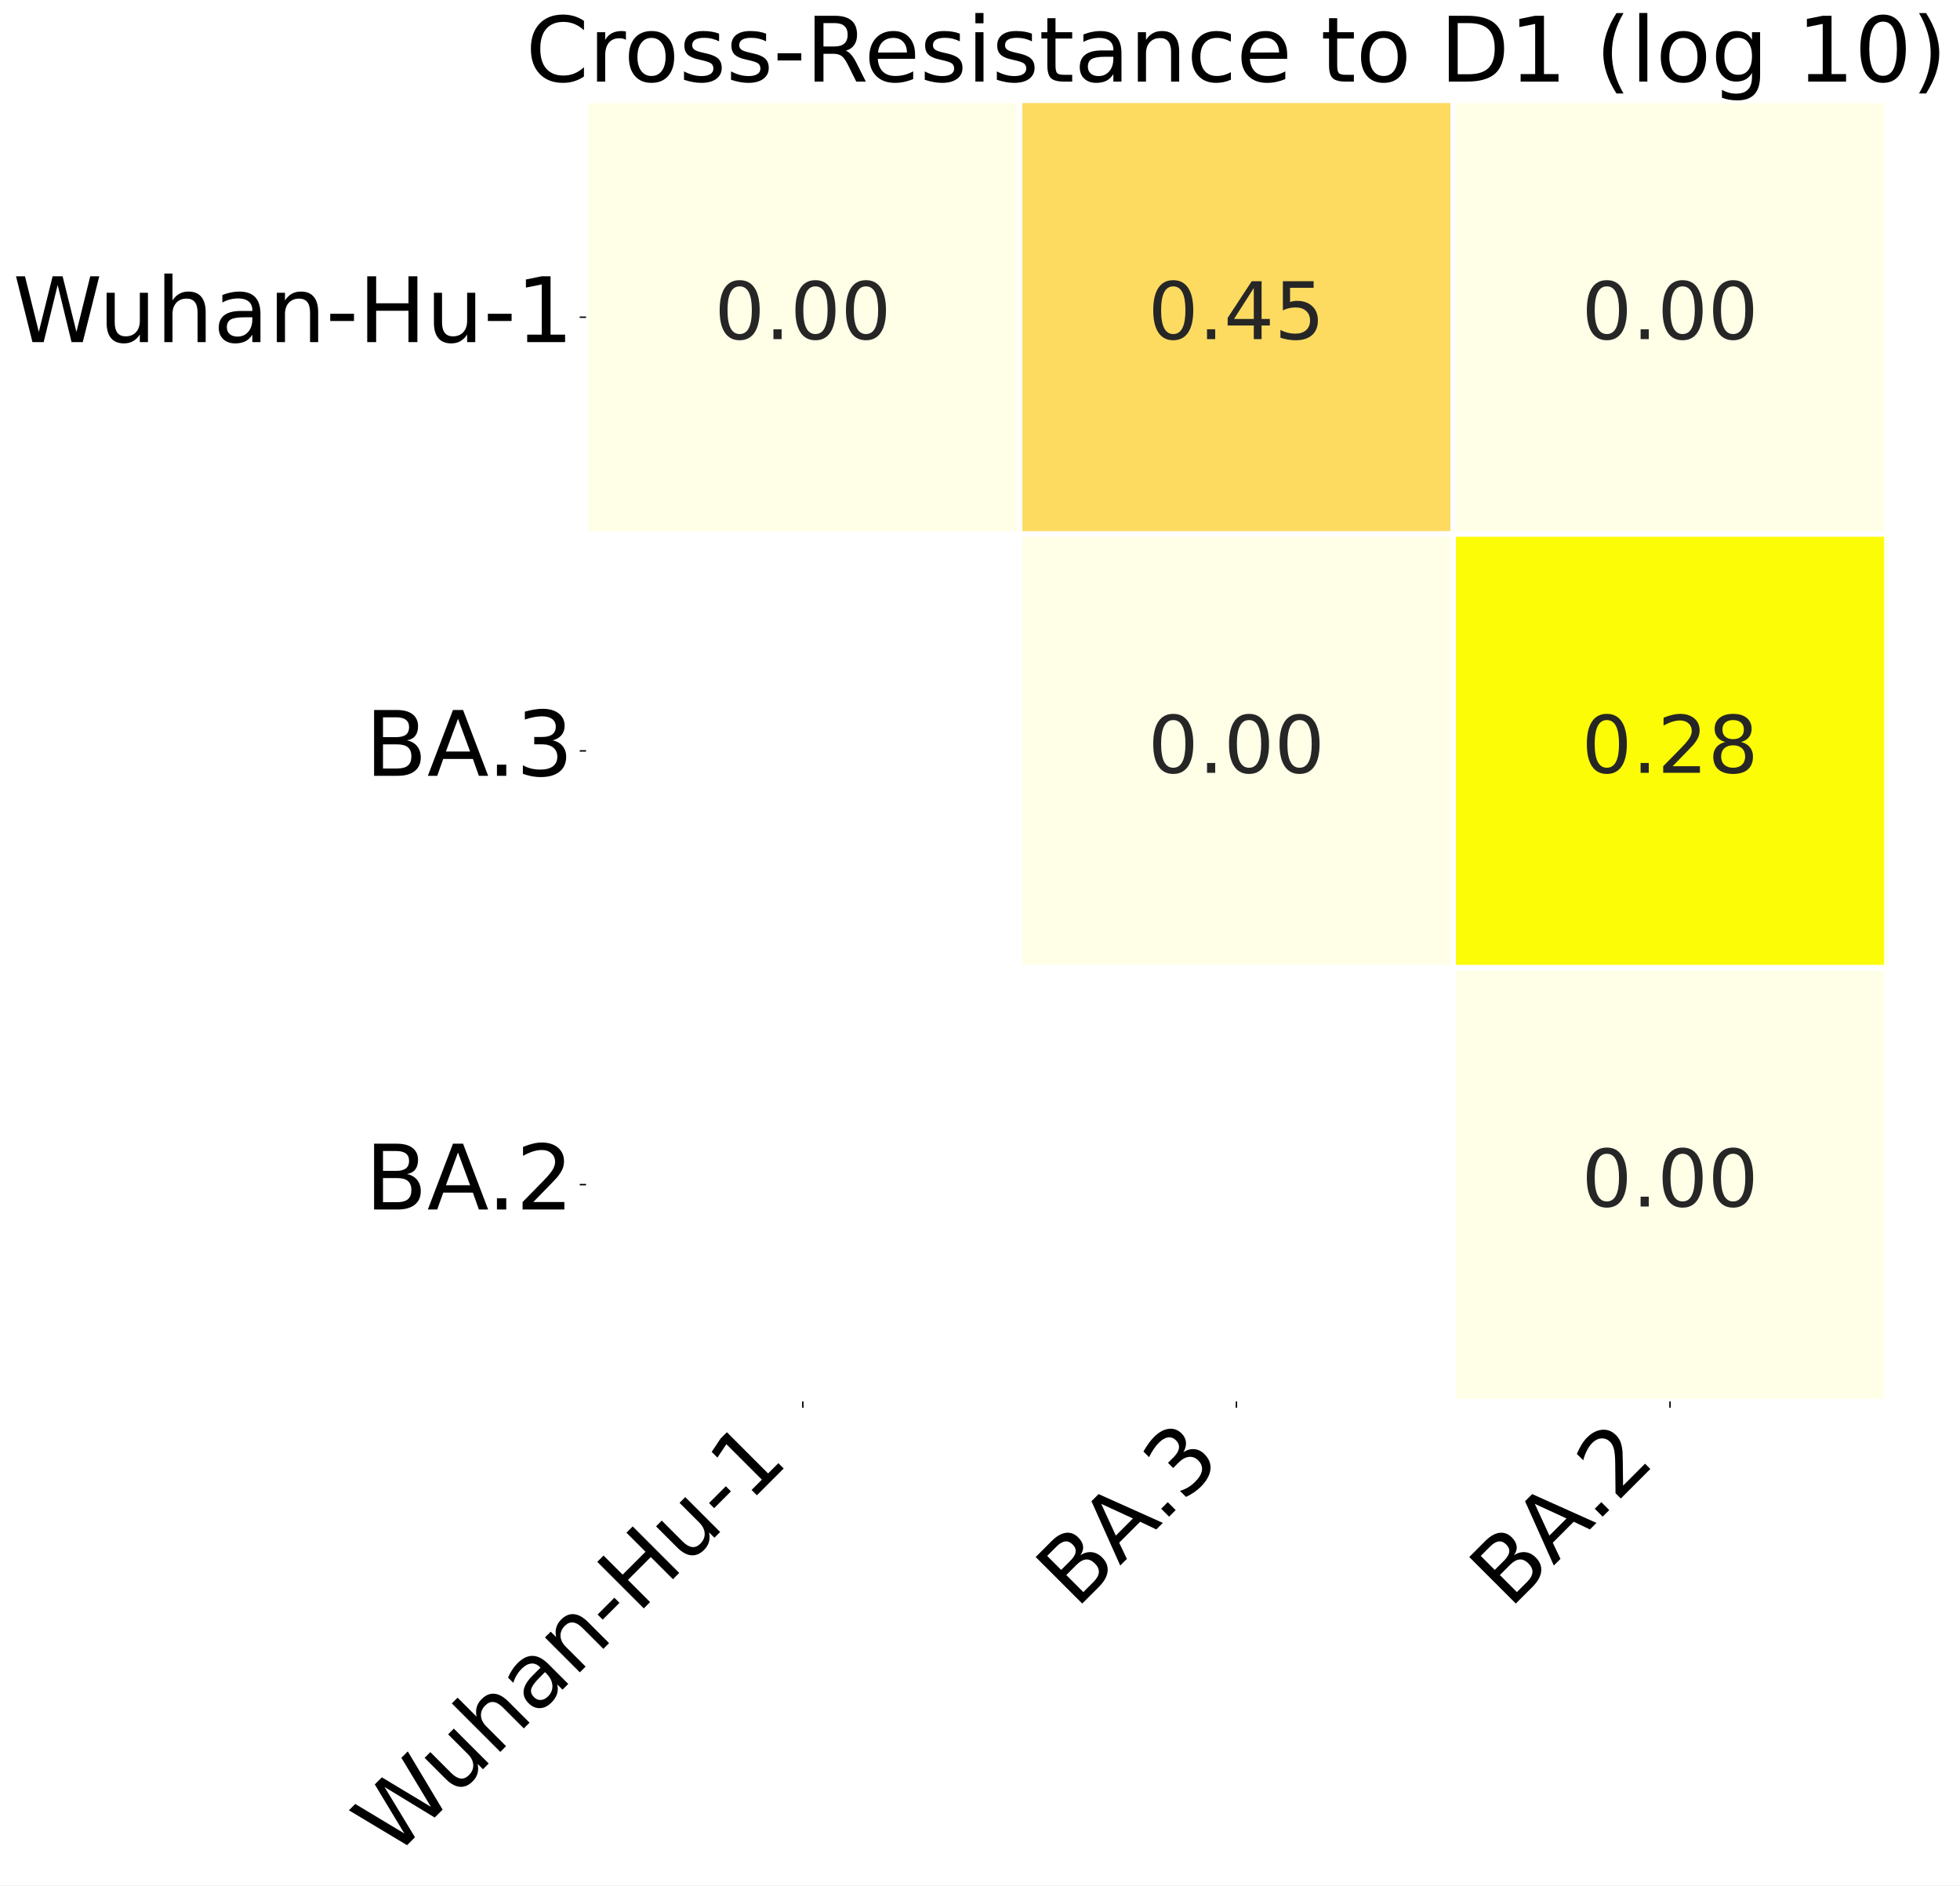
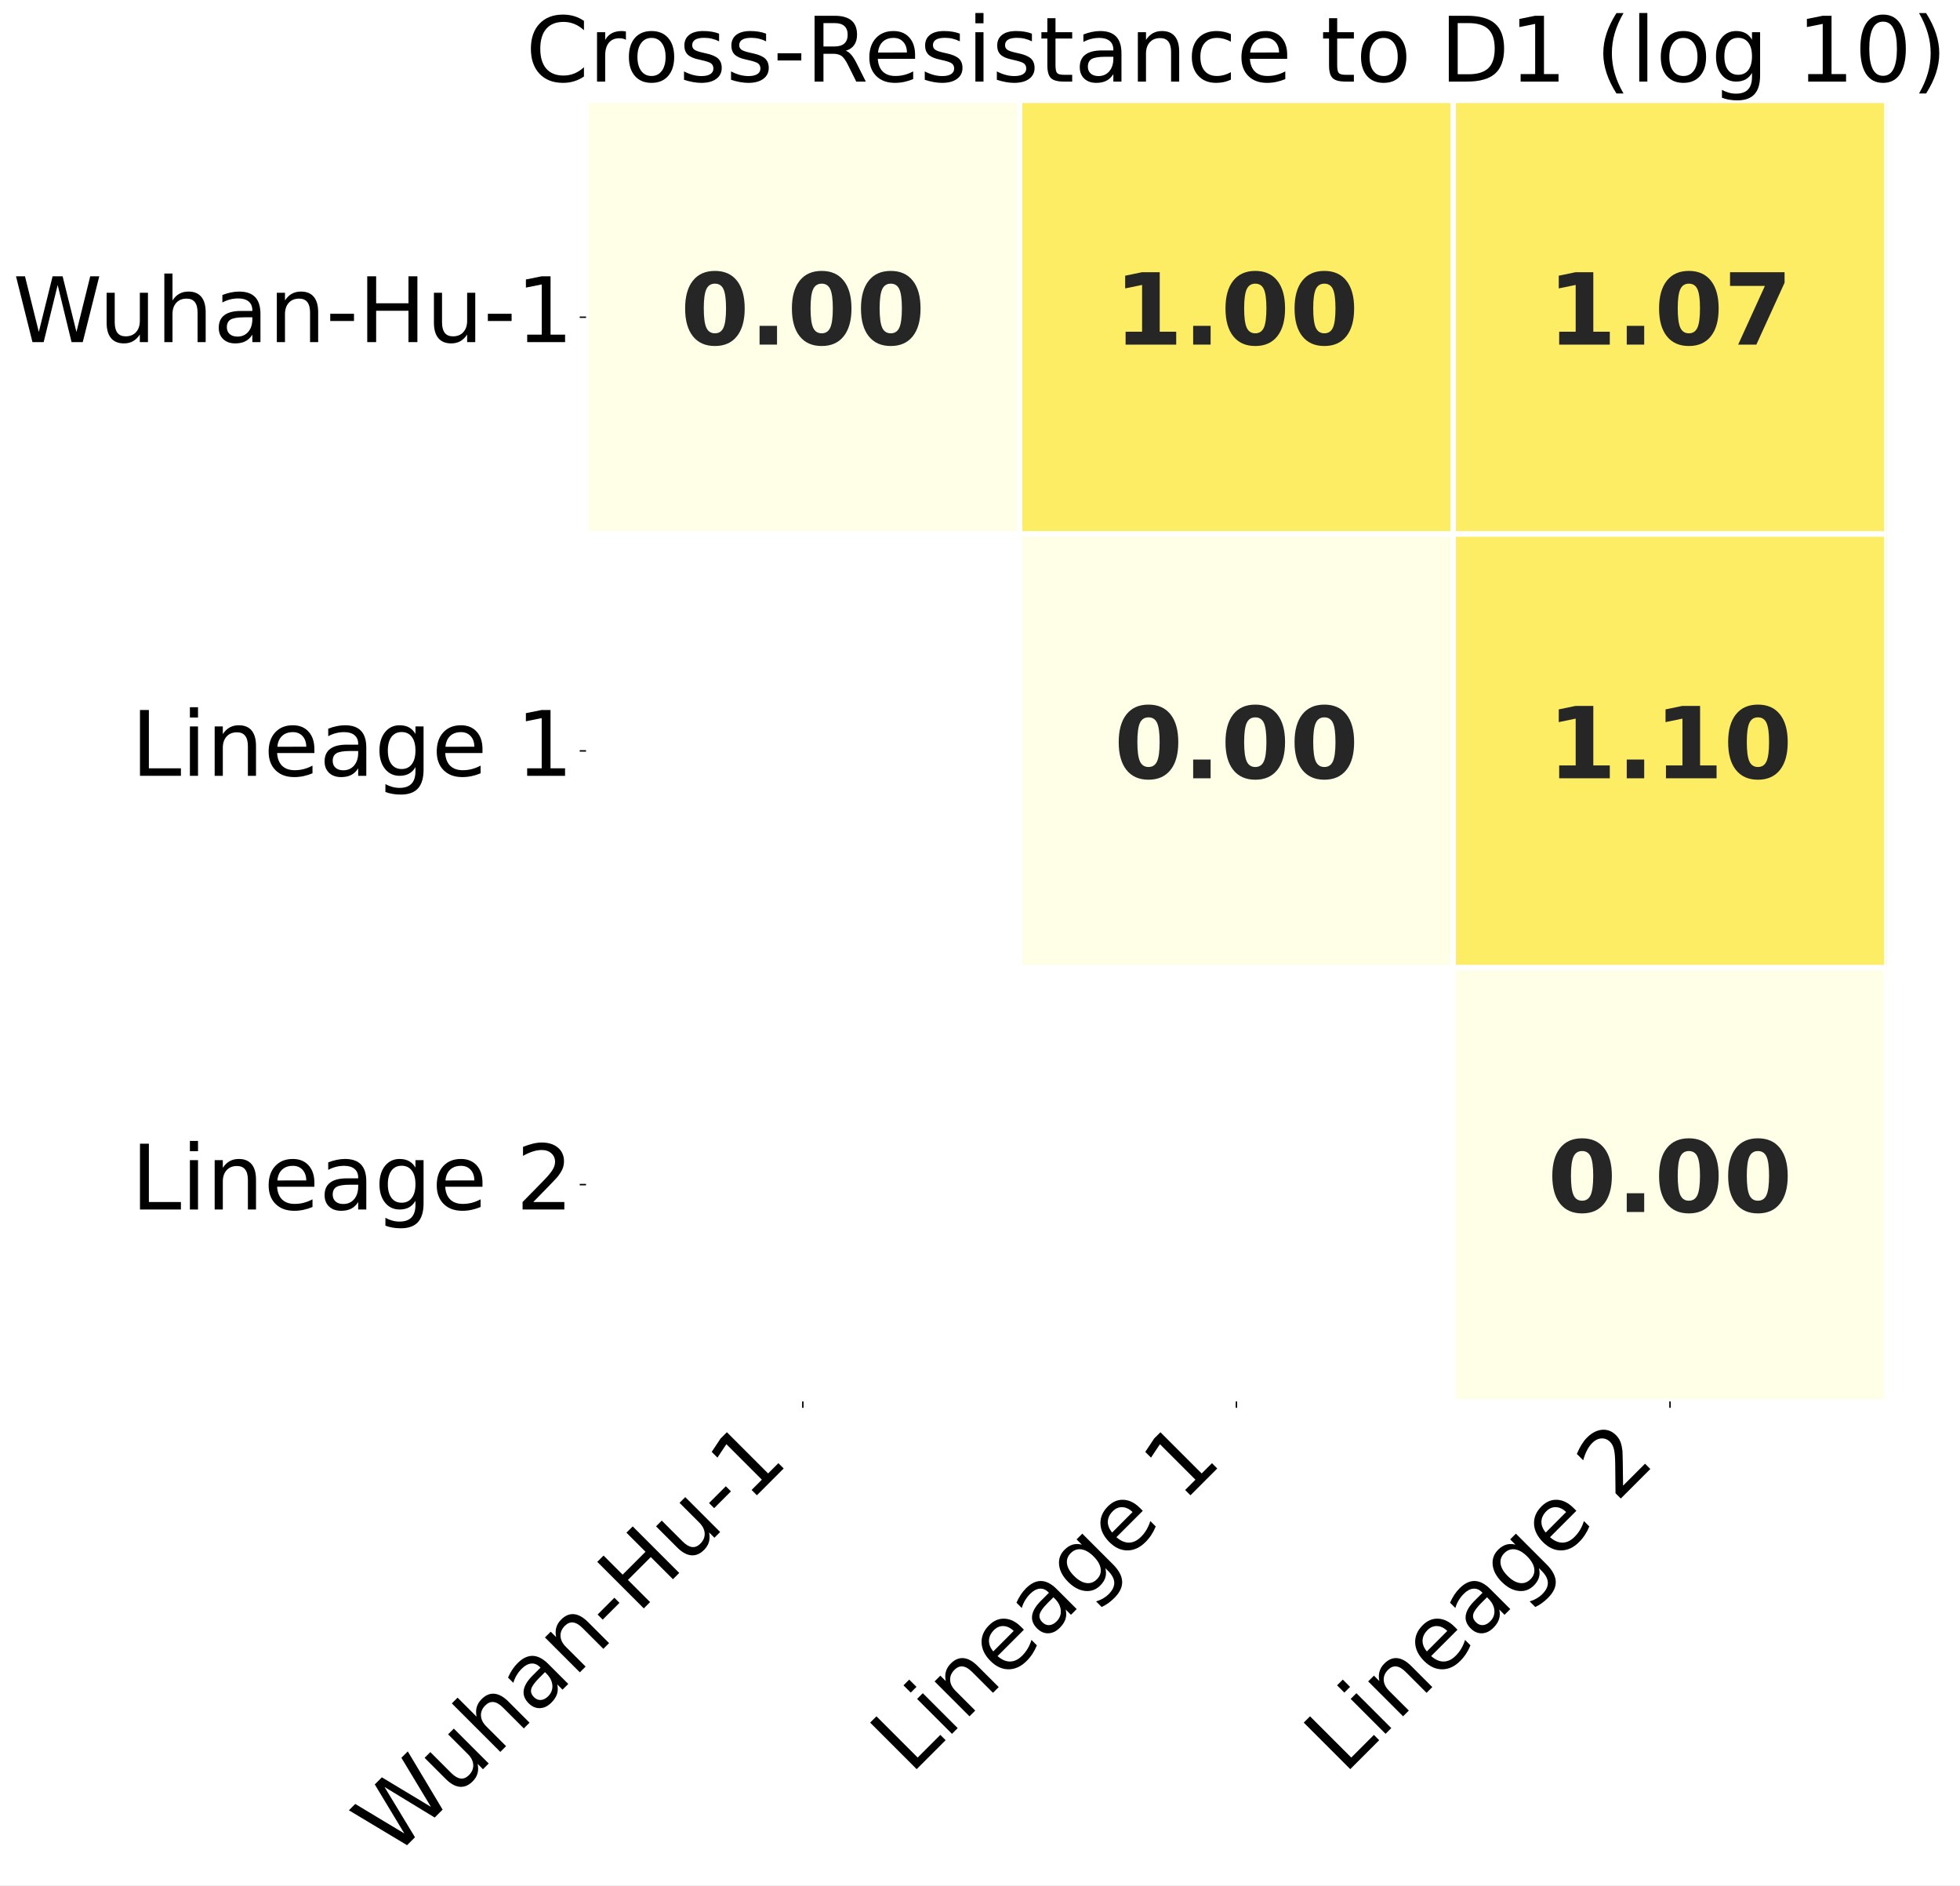
<svg xmlns="http://www.w3.org/2000/svg" xmlns:xlink="http://www.w3.org/1999/xlink" width="1085.987pt" height="1044.29pt" viewBox="0 0 1085.987 1044.29" version="1.1">
  <defs>
    <style type="text/css">*{stroke-linejoin: round; stroke-linecap: butt}</style>
  </defs>
  <g id="figure_1">
    <g id="patch_1">
      <path d="M 0 1044.29  L 1085.987 1044.29  L 1085.987 0  L 0 0  z " style="fill: #ffffff" />
    </g>
    <g id="axes_1">
      <g id="patch_2">
        <path d="M 324.708 776.311  L 1045.428 776.311  L 1045.428 55.591  L 324.708 55.591  z " style="fill: #ffffff" />
      </g>
      <g id="QuadMesh_1">
-         <path d="M 324.708 55.591  L 564.948 55.591  L 564.948 295.831  L 324.708 295.831  L 324.708 55.591  " clip-path="url(#p8b3a9ca0d1)" style="fill: #ffffe7; stroke: #ffffff; stroke-width: 3" />
-         <path d="M 564.948 55.591  L 805.188 55.591  L 805.188 295.831  L 564.948 295.831  L 564.948 55.591  " clip-path="url(#p8b3a9ca0d1)" style="fill: #fcdb60; stroke: #ffffff; stroke-width: 3" />
-         <path d="M 805.188 55.591  L 1045.428 55.591  L 1045.428 295.831  L 805.188 295.831  L 805.188 55.591  " clip-path="url(#p8b3a9ca0d1)" style="fill: #ffffe7; stroke: #ffffff; stroke-width: 3" />
-         <path d="M 324.708 295.831  L 564.948 295.831  L 564.948 536.071  L 324.708 536.071  L 324.708 295.831  " clip-path="url(#p8b3a9ca0d1)" style="fill: none; stroke: #ffffff; stroke-width: 3" />
-         <path d="M 564.948 295.831  L 805.188 295.831  L 805.188 536.071  L 564.948 536.071  L 564.948 295.831  " clip-path="url(#p8b3a9ca0d1)" style="fill: #ffffe7; stroke: #ffffff; stroke-width: 3" />
-         <path d="M 805.188 295.831  L 1045.428 295.831  L 1045.428 536.071  L 805.188 536.071  L 805.188 295.831  " clip-path="url(#p8b3a9ca0d1)" style="fill: #fcfc06; stroke: #ffffff; stroke-width: 3" />
-         <path d="M 324.708 536.071  L 564.948 536.071  L 564.948 776.311  L 324.708 776.311  L 324.708 536.071  " clip-path="url(#p8b3a9ca0d1)" style="fill: none; stroke: #ffffff; stroke-width: 3" />
-         <path d="M 564.948 536.071  L 805.188 536.071  L 805.188 776.311  L 564.948 776.311  L 564.948 536.071  " clip-path="url(#p8b3a9ca0d1)" style="fill: none; stroke: #ffffff; stroke-width: 3" />
-         <path d="M 805.188 536.071  L 1045.428 536.071  L 1045.428 776.311  L 805.188 776.311  L 805.188 536.071  " clip-path="url(#p8b3a9ca0d1)" style="fill: #ffffe7; stroke: #ffffff; stroke-width: 3" />
+         <path d="M 324.708 55.591  L 564.948 55.591  L 564.948 295.831  L 324.708 295.831  L 324.708 55.591  " clip-path="url(#p82dd4f0d81)" style="fill: #ffffe7; stroke: #ffffff; stroke-width: 3" />
+         <path d="M 564.948 55.591  L 805.188 55.591  L 805.188 295.831  L 564.948 295.831  L 564.948 55.591  " clip-path="url(#p82dd4f0d81)" style="fill: #fced64; stroke: #ffffff; stroke-width: 3" />
+         <path d="M 805.188 55.591  L 1045.428 55.591  L 1045.428 295.831  L 805.188 295.831  L 805.188 55.591  " clip-path="url(#p82dd4f0d81)" style="fill: #fced64; stroke: #ffffff; stroke-width: 3" />
+         <path d="M 324.708 295.831  L 564.948 295.831  L 564.948 536.071  L 324.708 536.071  L 324.708 295.831  " clip-path="url(#p82dd4f0d81)" style="fill: none; stroke: #ffffff; stroke-width: 3" />
+         <path d="M 564.948 295.831  L 805.188 295.831  L 805.188 536.071  L 564.948 536.071  L 564.948 295.831  " clip-path="url(#p82dd4f0d81)" style="fill: #ffffe7; stroke: #ffffff; stroke-width: 3" />
+         <path d="M 805.188 295.831  L 1045.428 295.831  L 1045.428 536.071  L 805.188 536.071  L 805.188 295.831  " clip-path="url(#p82dd4f0d81)" style="fill: #fced64; stroke: #ffffff; stroke-width: 3" />
+         <path d="M 324.708 536.071  L 564.948 536.071  L 564.948 776.311  L 324.708 776.311  L 324.708 536.071  " clip-path="url(#p82dd4f0d81)" style="fill: none; stroke: #ffffff; stroke-width: 3" />
+         <path d="M 564.948 536.071  L 805.188 536.071  L 805.188 776.311  L 564.948 776.311  L 564.948 536.071  " clip-path="url(#p82dd4f0d81)" style="fill: none; stroke: #ffffff; stroke-width: 3" />
+         <path d="M 805.188 536.071  L 1045.428 536.071  L 1045.428 776.311  L 805.188 776.311  L 805.188 536.071  " clip-path="url(#p82dd4f0d81)" style="fill: #ffffe7; stroke: #ffffff; stroke-width: 3" />
      </g>
      <g id="matplotlib.axis_1">
        <g id="xtick_1">
          <g id="line2d_1">
            <defs>
-               <path id="mcaa4f2466e" d="M 0 0  L 0 3.5  " style="stroke: #000000; stroke-width: 0.8" />
+               <path id="mbafb601c4b" d="M 0 0  L 0 3.5  " style="stroke: #000000; stroke-width: 0.8" />
            </defs>
            <g>
-               <use xlink:href="#mcaa4f2466e" x="444.828" y="776.311" style="stroke: #000000; stroke-width: 0.8" />
+               <use xlink:href="#mbafb601c4b" x="444.828" y="776.311" style="stroke: #000000; stroke-width: 0.8" />
            </g>
          </g>
          <g id="text_1">
            <g transform="translate(217.9128 1029.737) rotate(-45) scale(0.5 -0.5)">
              <defs>
                <path id="DejaVuSans-57" d="M 213 4666  L 850 4666  L 1831 722  L 2809 4666  L 3519 4666  L 4500 722  L 5478 4666  L 6119 4666  L 4947 0  L 4153 0  L 3169 4050  L 2175 0  L 1381 0  L 213 4666  z " transform="scale(0.015625)" />
                <path id="DejaVuSans-75" d="M 544 1381  L 544 3500  L 1119 3500  L 1119 1403  Q 1119 906 1312 657  Q 1506 409 1894 409  Q 2359 409 2629 706  Q 2900 1003 2900 1516  L 2900 3500  L 3475 3500  L 3475 0  L 2900 0  L 2900 538  Q 2691 219 2414 64  Q 2138 -91 1772 -91  Q 1169 -91 856 284  Q 544 659 544 1381  z M 1991 3584  L 1991 3584  z " transform="scale(0.015625)" />
                <path id="DejaVuSans-68" d="M 3513 2113  L 3513 0  L 2938 0  L 2938 2094  Q 2938 2591 2744 2837  Q 2550 3084 2163 3084  Q 1697 3084 1428 2787  Q 1159 2491 1159 1978  L 1159 0  L 581 0  L 581 4863  L 1159 4863  L 1159 2956  Q 1366 3272 1645 3428  Q 1925 3584 2291 3584  Q 2894 3584 3203 3211  Q 3513 2838 3513 2113  z " transform="scale(0.015625)" />
                <path id="DejaVuSans-61" d="M 2194 1759  Q 1497 1759 1228 1600  Q 959 1441 959 1056  Q 959 750 1161 570  Q 1363 391 1709 391  Q 2188 391 2477 730  Q 2766 1069 2766 1631  L 2766 1759  L 2194 1759  z M 3341 1997  L 3341 0  L 2766 0  L 2766 531  Q 2569 213 2275 61  Q 1981 -91 1556 -91  Q 1019 -91 701 211  Q 384 513 384 1019  Q 384 1609 779 1909  Q 1175 2209 1959 2209  L 2766 2209  L 2766 2266  Q 2766 2663 2505 2880  Q 2244 3097 1772 3097  Q 1472 3097 1187 3025  Q 903 2953 641 2809  L 641 3341  Q 956 3463 1253 3523  Q 1550 3584 1831 3584  Q 2591 3584 2966 3190  Q 3341 2797 3341 1997  z " transform="scale(0.015625)" />
                <path id="DejaVuSans-6e" d="M 3513 2113  L 3513 0  L 2938 0  L 2938 2094  Q 2938 2591 2744 2837  Q 2550 3084 2163 3084  Q 1697 3084 1428 2787  Q 1159 2491 1159 1978  L 1159 0  L 581 0  L 581 3500  L 1159 3500  L 1159 2956  Q 1366 3272 1645 3428  Q 1925 3584 2291 3584  Q 2894 3584 3203 3211  Q 3513 2838 3513 2113  z " transform="scale(0.015625)" />
                <path id="DejaVuSans-2d" d="M 313 2009  L 1997 2009  L 1997 1497  L 313 1497  L 313 2009  z " transform="scale(0.015625)" />
                <path id="DejaVuSans-48" d="M 628 4666  L 1259 4666  L 1259 2753  L 3553 2753  L 3553 4666  L 4184 4666  L 4184 0  L 3553 0  L 3553 2222  L 1259 2222  L 1259 0  L 628 0  L 628 4666  z " transform="scale(0.015625)" />
                <path id="DejaVuSans-31" d="M 794 531  L 1825 531  L 1825 4091  L 703 3866  L 703 4441  L 1819 4666  L 2450 4666  L 2450 531  L 3481 531  L 3481 0  L 794 0  L 794 531  z " transform="scale(0.015625)" />
              </defs>
              <use xlink:href="#DejaVuSans-57" />
              <use xlink:href="#DejaVuSans-75" x="95.252" />
              <use xlink:href="#DejaVuSans-68" x="158.631" />
              <use xlink:href="#DejaVuSans-61" x="222.01" />
              <use xlink:href="#DejaVuSans-6e" x="283.289" />
              <use xlink:href="#DejaVuSans-2d" x="346.668" />
              <use xlink:href="#DejaVuSans-48" x="382.752" />
              <use xlink:href="#DejaVuSans-75" x="457.947" />
              <use xlink:href="#DejaVuSans-2d" x="521.326" />
              <use xlink:href="#DejaVuSans-31" x="557.41" />
            </g>
          </g>
        </g>
        <g id="xtick_2">
          <g id="line2d_2">
            <g>
-               <use xlink:href="#mcaa4f2466e" x="685.068" y="776.311" style="stroke: #000000; stroke-width: 0.8" />
+               <use xlink:href="#mbafb601c4b" x="685.068" y="776.311" style="stroke: #000000; stroke-width: 0.8" />
            </g>
          </g>
          <g id="text_2">
-             <g transform="translate(596.1602 891.73) rotate(-45) scale(0.5 -0.5)">
+             <g transform="translate(504.4352 983.455) rotate(-45) scale(0.5 -0.5)">
              <defs>
-                 <path id="DejaVuSans-42" d="M 1259 2228  L 1259 519  L 2272 519  Q 2781 519 3026 730  Q 3272 941 3272 1375  Q 3272 1813 3026 2020  Q 2781 2228 2272 2228  L 1259 2228  z M 1259 4147  L 1259 2741  L 2194 2741  Q 2656 2741 2882 2914  Q 3109 3088 3109 3444  Q 3109 3797 2882 3972  Q 2656 4147 2194 4147  L 1259 4147  z M 628 4666  L 2241 4666  Q 2963 4666 3353 4366  Q 3744 4066 3744 3513  Q 3744 3084 3544 2831  Q 3344 2578 2956 2516  Q 3422 2416 3680 2098  Q 3938 1781 3938 1306  Q 3938 681 3513 340  Q 3088 0 2303 0  L 628 0  L 628 4666  z " transform="scale(0.015625)" />
-                 <path id="DejaVuSans-41" d="M 2188 4044  L 1331 1722  L 3047 1722  L 2188 4044  z M 1831 4666  L 2547 4666  L 4325 0  L 3669 0  L 3244 1197  L 1141 1197  L 716 0  L 50 0  L 1831 4666  z " transform="scale(0.015625)" />
-                 <path id="DejaVuSans-2e" d="M 684 794  L 1344 794  L 1344 0  L 684 0  L 684 794  z " transform="scale(0.015625)" />
-                 <path id="DejaVuSans-33" d="M 2597 2516  Q 3050 2419 3304 2112  Q 3559 1806 3559 1356  Q 3559 666 3084 287  Q 2609 -91 1734 -91  Q 1441 -91 1130 -33  Q 819 25 488 141  L 488 750  Q 750 597 1062 519  Q 1375 441 1716 441  Q 2309 441 2620 675  Q 2931 909 2931 1356  Q 2931 1769 2642 2001  Q 2353 2234 1838 2234  L 1294 2234  L 1294 2753  L 1863 2753  Q 2328 2753 2575 2939  Q 2822 3125 2822 3475  Q 2822 3834 2567 4026  Q 2313 4219 1838 4219  Q 1578 4219 1281 4162  Q 984 4106 628 3988  L 628 4550  Q 988 4650 1302 4700  Q 1616 4750 1894 4750  Q 2613 4750 3031 4423  Q 3450 4097 3450 3541  Q 3450 3153 3228 2886  Q 3006 2619 2597 2516  z " transform="scale(0.015625)" />
+                 <path id="DejaVuSans-4c" d="M 628 4666  L 1259 4666  L 1259 531  L 3531 531  L 3531 0  L 628 0  L 628 4666  z " transform="scale(0.015625)" />
+                 <path id="DejaVuSans-69" d="M 603 3500  L 1178 3500  L 1178 0  L 603 0  L 603 3500  z M 603 4863  L 1178 4863  L 1178 4134  L 603 4134  L 603 4863  z " transform="scale(0.015625)" />
+                 <path id="DejaVuSans-65" d="M 3597 1894  L 3597 1613  L 953 1613  Q 991 1019 1311 708  Q 1631 397 2203 397  Q 2534 397 2845 478  Q 3156 559 3463 722  L 3463 178  Q 3153 47 2828 -22  Q 2503 -91 2169 -91  Q 1331 -91 842 396  Q 353 884 353 1716  Q 353 2575 817 3079  Q 1281 3584 2069 3584  Q 2775 3584 3186 3129  Q 3597 2675 3597 1894  z M 3022 2063  Q 3016 2534 2758 2815  Q 2500 3097 2075 3097  Q 1594 3097 1305 2825  Q 1016 2553 972 2059  L 3022 2063  z " transform="scale(0.015625)" />
+                 <path id="DejaVuSans-67" d="M 2906 1791  Q 2906 2416 2648 2759  Q 2391 3103 1925 3103  Q 1463 3103 1205 2759  Q 947 2416 947 1791  Q 947 1169 1205 825  Q 1463 481 1925 481  Q 2391 481 2648 825  Q 2906 1169 2906 1791  z M 3481 434  Q 3481 -459 3084 -895  Q 2688 -1331 1869 -1331  Q 1566 -1331 1297 -1286  Q 1028 -1241 775 -1147  L 775 -588  Q 1028 -725 1275 -790  Q 1522 -856 1778 -856  Q 2344 -856 2625 -561  Q 2906 -266 2906 331  L 2906 616  Q 2728 306 2450 153  Q 2172 0 1784 0  Q 1141 0 747 490  Q 353 981 353 1791  Q 353 2603 747 3093  Q 1141 3584 1784 3584  Q 2172 3584 2450 3431  Q 2728 3278 2906 2969  L 2906 3500  L 3481 3500  L 3481 434  z " transform="scale(0.015625)" />
+                 <path id="DejaVuSans-20" transform="scale(0.015625)" />
              </defs>
-               <use xlink:href="#DejaVuSans-42" />
-               <use xlink:href="#DejaVuSans-41" x="68.604" />
-               <use xlink:href="#DejaVuSans-2e" x="135.262" />
-               <use xlink:href="#DejaVuSans-33" x="167.049" />
+               <use xlink:href="#DejaVuSans-4c" />
+               <use xlink:href="#DejaVuSans-69" x="55.713" />
+               <use xlink:href="#DejaVuSans-6e" x="83.496" />
+               <use xlink:href="#DejaVuSans-65" x="146.875" />
+               <use xlink:href="#DejaVuSans-61" x="208.398" />
+               <use xlink:href="#DejaVuSans-67" x="269.678" />
+               <use xlink:href="#DejaVuSans-65" x="333.154" />
+               <use xlink:href="#DejaVuSans-20" x="394.678" />
+               <use xlink:href="#DejaVuSans-31" x="426.465" />
            </g>
          </g>
        </g>
        <g id="xtick_3">
          <g id="line2d_3">
            <g>
-               <use xlink:href="#mcaa4f2466e" x="925.308" y="776.311" style="stroke: #000000; stroke-width: 0.8" />
+               <use xlink:href="#mbafb601c4b" x="925.308" y="776.311" style="stroke: #000000; stroke-width: 0.8" />
            </g>
          </g>
          <g id="text_3">
-             <g transform="translate(836.4002 891.73) rotate(-45) scale(0.5 -0.5)">
+             <g transform="translate(744.6752 983.455) rotate(-45) scale(0.5 -0.5)">
              <defs>
                <path id="DejaVuSans-32" d="M 1228 531  L 3431 531  L 3431 0  L 469 0  L 469 531  Q 828 903 1448 1529  Q 2069 2156 2228 2338  Q 2531 2678 2651 2914  Q 2772 3150 2772 3378  Q 2772 3750 2511 3984  Q 2250 4219 1831 4219  Q 1534 4219 1204 4116  Q 875 4013 500 3803  L 500 4441  Q 881 4594 1212 4672  Q 1544 4750 1819 4750  Q 2544 4750 2975 4387  Q 3406 4025 3406 3419  Q 3406 3131 3298 2873  Q 3191 2616 2906 2266  Q 2828 2175 2409 1742  Q 1991 1309 1228 531  z " transform="scale(0.015625)" />
              </defs>
-               <use xlink:href="#DejaVuSans-42" />
-               <use xlink:href="#DejaVuSans-41" x="68.604" />
-               <use xlink:href="#DejaVuSans-2e" x="135.262" />
-               <use xlink:href="#DejaVuSans-32" x="167.049" />
+               <use xlink:href="#DejaVuSans-4c" />
+               <use xlink:href="#DejaVuSans-69" x="55.713" />
+               <use xlink:href="#DejaVuSans-6e" x="83.496" />
+               <use xlink:href="#DejaVuSans-65" x="146.875" />
+               <use xlink:href="#DejaVuSans-61" x="208.398" />
+               <use xlink:href="#DejaVuSans-67" x="269.678" />
+               <use xlink:href="#DejaVuSans-65" x="333.154" />
+               <use xlink:href="#DejaVuSans-20" x="394.678" />
+               <use xlink:href="#DejaVuSans-32" x="426.465" />
            </g>
          </g>
        </g>
      </g>
      <g id="matplotlib.axis_2">
        <g id="ytick_1">
          <g id="line2d_4">
            <defs>
-               <path id="m5d2f03f0db" d="M 0 0  L -3.5 0  " style="stroke: #000000; stroke-width: 0.8" />
+               <path id="mb6f5475542" d="M 0 0  L -3.5 0  " style="stroke: #000000; stroke-width: 0.8" />
            </defs>
            <g>
-               <use xlink:href="#m5d2f03f0db" x="324.708" y="175.711" style="stroke: #000000; stroke-width: 0.8" />
+               <use xlink:href="#mb6f5475542" x="324.708" y="175.711" style="stroke: #000000; stroke-width: 0.8" />
            </g>
          </g>
          <g id="text_4">
            <g transform="translate(7.2 189.5075) scale(0.5 -0.5)">
              <use xlink:href="#DejaVuSans-57" />
              <use xlink:href="#DejaVuSans-75" x="95.252" />
              <use xlink:href="#DejaVuSans-68" x="158.631" />
              <use xlink:href="#DejaVuSans-61" x="222.01" />
              <use xlink:href="#DejaVuSans-6e" x="283.289" />
              <use xlink:href="#DejaVuSans-2d" x="346.668" />
              <use xlink:href="#DejaVuSans-48" x="382.752" />
              <use xlink:href="#DejaVuSans-75" x="457.947" />
              <use xlink:href="#DejaVuSans-2d" x="521.326" />
              <use xlink:href="#DejaVuSans-31" x="557.41" />
            </g>
          </g>
        </g>
        <g id="ytick_2">
          <g id="line2d_5">
            <g>
-               <use xlink:href="#m5d2f03f0db" x="324.708" y="415.951" style="stroke: #000000; stroke-width: 0.8" />
+               <use xlink:href="#mb6f5475542" x="324.708" y="415.951" style="stroke: #000000; stroke-width: 0.8" />
            </g>
          </g>
          <g id="text_5">
-             <g transform="translate(202.3719 429.7475) scale(0.5 -0.5)">
-               <use xlink:href="#DejaVuSans-42" />
-               <use xlink:href="#DejaVuSans-41" x="68.604" />
-               <use xlink:href="#DejaVuSans-2e" x="135.262" />
-               <use xlink:href="#DejaVuSans-33" x="167.049" />
+             <g transform="translate(72.65313 429.7475) scale(0.5 -0.5)">
+               <use xlink:href="#DejaVuSans-4c" />
+               <use xlink:href="#DejaVuSans-69" x="55.713" />
+               <use xlink:href="#DejaVuSans-6e" x="83.496" />
+               <use xlink:href="#DejaVuSans-65" x="146.875" />
+               <use xlink:href="#DejaVuSans-61" x="208.398" />
+               <use xlink:href="#DejaVuSans-67" x="269.678" />
+               <use xlink:href="#DejaVuSans-65" x="333.154" />
+               <use xlink:href="#DejaVuSans-20" x="394.678" />
+               <use xlink:href="#DejaVuSans-31" x="426.465" />
            </g>
          </g>
        </g>
        <g id="ytick_3">
          <g id="line2d_6">
            <g>
-               <use xlink:href="#m5d2f03f0db" x="324.708" y="656.191" style="stroke: #000000; stroke-width: 0.8" />
+               <use xlink:href="#mb6f5475542" x="324.708" y="656.191" style="stroke: #000000; stroke-width: 0.8" />
            </g>
          </g>
          <g id="text_6">
-             <g transform="translate(202.3719 669.9875) scale(0.5 -0.5)">
-               <use xlink:href="#DejaVuSans-42" />
-               <use xlink:href="#DejaVuSans-41" x="68.604" />
-               <use xlink:href="#DejaVuSans-2e" x="135.262" />
-               <use xlink:href="#DejaVuSans-32" x="167.049" />
+             <g transform="translate(72.65313 669.9875) scale(0.5 -0.5)">
+               <use xlink:href="#DejaVuSans-4c" />
+               <use xlink:href="#DejaVuSans-69" x="55.713" />
+               <use xlink:href="#DejaVuSans-6e" x="83.496" />
+               <use xlink:href="#DejaVuSans-65" x="146.875" />
+               <use xlink:href="#DejaVuSans-61" x="208.398" />
+               <use xlink:href="#DejaVuSans-67" x="269.678" />
+               <use xlink:href="#DejaVuSans-65" x="333.154" />
+               <use xlink:href="#DejaVuSans-20" x="394.678" />
+               <use xlink:href="#DejaVuSans-32" x="426.465" />
            </g>
          </g>
        </g>
      </g>
      <g id="text_7">
-         <g style="fill: #262626" transform="translate(395.8434 187.8519) scale(0.44 -0.44)">
-           <defs>
-             <path id="DejaVuSans-30" d="M 2034 4250  Q 1547 4250 1301 3770  Q 1056 3291 1056 2328  Q 1056 1369 1301 889  Q 1547 409 2034 409  Q 2525 409 2770 889  Q 3016 1369 3016 2328  Q 3016 3291 2770 3770  Q 2525 4250 2034 4250  z M 2034 4750  Q 2819 4750 3233 4129  Q 3647 3509 3647 2328  Q 3647 1150 3233 529  Q 2819 -91 2034 -91  Q 1250 -91 836 529  Q 422 1150 422 2328  Q 422 3509 836 4129  Q 1250 4750 2034 4750  z " transform="scale(0.015625)" />
-           </defs>
-           <use xlink:href="#DejaVuSans-30" />
-           <use xlink:href="#DejaVuSans-2e" x="63.623" />
-           <use xlink:href="#DejaVuSans-30" x="95.41" />
-           <use xlink:href="#DejaVuSans-30" x="159.033" />
+         <g style="fill: #262626" transform="translate(376.9802 190.8872) scale(0.55 -0.55)">
+           <defs>
+             <path id="DejaVuSans-Bold-30" d="M 2944 2338  Q 2944 3213 2780 3570  Q 2616 3928 2228 3928  Q 1841 3928 1675 3570  Q 1509 3213 1509 2338  Q 1509 1453 1675 1090  Q 1841 728 2228 728  Q 2613 728 2778 1090  Q 2944 1453 2944 2338  z M 4147 2328  Q 4147 1169 3647 539  Q 3147 -91 2228 -91  Q 1306 -91 806 539  Q 306 1169 306 2328  Q 306 3491 806 4120  Q 1306 4750 2228 4750  Q 3147 4750 3647 4120  Q 4147 3491 4147 2328  z " transform="scale(0.015625)" />
+             <path id="DejaVuSans-Bold-2e" d="M 653 1209  L 1778 1209  L 1778 0  L 653 0  L 653 1209  z " transform="scale(0.015625)" />
+           </defs>
+           <use xlink:href="#DejaVuSans-Bold-30" />
+           <use xlink:href="#DejaVuSans-Bold-2e" x="69.58" />
+           <use xlink:href="#DejaVuSans-Bold-30" x="107.568" />
+           <use xlink:href="#DejaVuSans-Bold-30" x="177.148" />
        </g>
      </g>
      <g id="text_8">
-         <g style="fill: #262626" transform="translate(636.0834 187.8519) scale(0.44 -0.44)">
-           <defs>
-             <path id="DejaVuSans-34" d="M 2419 4116  L 825 1625  L 2419 1625  L 2419 4116  z M 2253 4666  L 3047 4666  L 3047 1625  L 3713 1625  L 3713 1100  L 3047 1100  L 3047 0  L 2419 0  L 2419 1100  L 313 1100  L 313 1709  L 2253 4666  z " transform="scale(0.015625)" />
-             <path id="DejaVuSans-35" d="M 691 4666  L 3169 4666  L 3169 4134  L 1269 4134  L 1269 2991  Q 1406 3038 1543 3061  Q 1681 3084 1819 3084  Q 2600 3084 3056 2656  Q 3513 2228 3513 1497  Q 3513 744 3044 326  Q 2575 -91 1722 -91  Q 1428 -91 1123 -41  Q 819 9 494 109  L 494 744  Q 775 591 1075 516  Q 1375 441 1709 441  Q 2250 441 2565 725  Q 2881 1009 2881 1497  Q 2881 1984 2565 2268  Q 2250 2553 1709 2553  Q 1456 2553 1204 2497  Q 953 2441 691 2322  L 691 4666  z " transform="scale(0.015625)" />
-           </defs>
-           <use xlink:href="#DejaVuSans-30" />
-           <use xlink:href="#DejaVuSans-2e" x="63.623" />
-           <use xlink:href="#DejaVuSans-34" x="95.41" />
-           <use xlink:href="#DejaVuSans-35" x="159.033" />
+         <g style="fill: #262626" transform="translate(617.2202 190.8872) scale(0.55 -0.55)">
+           <defs>
+             <path id="DejaVuSans-Bold-31" d="M 750 831  L 1813 831  L 1813 3847  L 722 3622  L 722 4441  L 1806 4666  L 2950 4666  L 2950 831  L 4013 831  L 4013 0  L 750 0  L 750 831  z " transform="scale(0.015625)" />
+           </defs>
+           <use xlink:href="#DejaVuSans-Bold-31" />
+           <use xlink:href="#DejaVuSans-Bold-2e" x="69.58" />
+           <use xlink:href="#DejaVuSans-Bold-30" x="107.568" />
+           <use xlink:href="#DejaVuSans-Bold-30" x="177.148" />
        </g>
      </g>
      <g id="text_9">
-         <g style="fill: #262626" transform="translate(876.3234 187.8519) scale(0.44 -0.44)">
-           <use xlink:href="#DejaVuSans-30" />
-           <use xlink:href="#DejaVuSans-2e" x="63.623" />
-           <use xlink:href="#DejaVuSans-30" x="95.41" />
-           <use xlink:href="#DejaVuSans-30" x="159.033" />
+         <g style="fill: #262626" transform="translate(857.4602 190.8872) scale(0.55 -0.55)">
+           <defs>
+             <path id="DejaVuSans-Bold-37" d="M 428 4666  L 3944 4666  L 3944 3988  L 2125 0  L 953 0  L 2675 3781  L 428 3781  L 428 4666  z " transform="scale(0.015625)" />
+           </defs>
+           <use xlink:href="#DejaVuSans-Bold-31" />
+           <use xlink:href="#DejaVuSans-Bold-2e" x="69.58" />
+           <use xlink:href="#DejaVuSans-Bold-30" x="107.568" />
+           <use xlink:href="#DejaVuSans-Bold-37" x="177.148" />
        </g>
      </g>
      <g id="text_10">
-         <g style="fill: #262626" transform="translate(636.0834 428.0919) scale(0.44 -0.44)">
-           <use xlink:href="#DejaVuSans-30" />
-           <use xlink:href="#DejaVuSans-2e" x="63.623" />
-           <use xlink:href="#DejaVuSans-30" x="95.41" />
-           <use xlink:href="#DejaVuSans-30" x="159.033" />
+         <g style="fill: #262626" transform="translate(617.2202 431.1272) scale(0.55 -0.55)">
+           <use xlink:href="#DejaVuSans-Bold-30" />
+           <use xlink:href="#DejaVuSans-Bold-2e" x="69.58" />
+           <use xlink:href="#DejaVuSans-Bold-30" x="107.568" />
+           <use xlink:href="#DejaVuSans-Bold-30" x="177.148" />
        </g>
      </g>
      <g id="text_11">
-         <g style="fill: #262626" transform="translate(876.3234 428.0919) scale(0.44 -0.44)">
-           <defs>
-             <path id="DejaVuSans-38" d="M 2034 2216  Q 1584 2216 1326 1975  Q 1069 1734 1069 1313  Q 1069 891 1326 650  Q 1584 409 2034 409  Q 2484 409 2743 651  Q 3003 894 3003 1313  Q 3003 1734 2745 1975  Q 2488 2216 2034 2216  z M 1403 2484  Q 997 2584 770 2862  Q 544 3141 544 3541  Q 544 4100 942 4425  Q 1341 4750 2034 4750  Q 2731 4750 3128 4425  Q 3525 4100 3525 3541  Q 3525 3141 3298 2862  Q 3072 2584 2669 2484  Q 3125 2378 3379 2068  Q 3634 1759 3634 1313  Q 3634 634 3220 271  Q 2806 -91 2034 -91  Q 1263 -91 848 271  Q 434 634 434 1313  Q 434 1759 690 2068  Q 947 2378 1403 2484  z M 1172 3481  Q 1172 3119 1398 2916  Q 1625 2713 2034 2713  Q 2441 2713 2670 2916  Q 2900 3119 2900 3481  Q 2900 3844 2670 4047  Q 2441 4250 2034 4250  Q 1625 4250 1398 4047  Q 1172 3844 1172 3481  z " transform="scale(0.015625)" />
-           </defs>
-           <use xlink:href="#DejaVuSans-30" />
-           <use xlink:href="#DejaVuSans-2e" x="63.623" />
-           <use xlink:href="#DejaVuSans-32" x="95.41" />
-           <use xlink:href="#DejaVuSans-38" x="159.033" />
+         <g style="fill: #262626" transform="translate(857.4602 431.1272) scale(0.55 -0.55)">
+           <use xlink:href="#DejaVuSans-Bold-31" />
+           <use xlink:href="#DejaVuSans-Bold-2e" x="69.58" />
+           <use xlink:href="#DejaVuSans-Bold-31" x="107.568" />
+           <use xlink:href="#DejaVuSans-Bold-30" x="177.148" />
        </g>
      </g>
      <g id="text_12">
-         <g style="fill: #262626" transform="translate(876.3234 668.3319) scale(0.44 -0.44)">
-           <use xlink:href="#DejaVuSans-30" />
-           <use xlink:href="#DejaVuSans-2e" x="63.623" />
-           <use xlink:href="#DejaVuSans-30" x="95.41" />
-           <use xlink:href="#DejaVuSans-30" x="159.033" />
+         <g style="fill: #262626" transform="translate(857.4602 671.3672) scale(0.55 -0.55)">
+           <use xlink:href="#DejaVuSans-Bold-30" />
+           <use xlink:href="#DejaVuSans-Bold-2e" x="69.58" />
+           <use xlink:href="#DejaVuSans-Bold-30" x="107.568" />
+           <use xlink:href="#DejaVuSans-Bold-30" x="177.148" />
        </g>
      </g>
      <g id="text_13">
        <g transform="translate(291.3491 45.19219) scale(0.5 -0.5)">
          <defs>
            <path id="DejaVuSans-43" d="M 4122 4306  L 4122 3641  Q 3803 3938 3442 4084  Q 3081 4231 2675 4231  Q 1875 4231 1450 3742  Q 1025 3253 1025 2328  Q 1025 1406 1450 917  Q 1875 428 2675 428  Q 3081 428 3442 575  Q 3803 722 4122 1019  L 4122 359  Q 3791 134 3420 21  Q 3050 -91 2638 -91  Q 1578 -91 968 557  Q 359 1206 359 2328  Q 359 3453 968 4101  Q 1578 4750 2638 4750  Q 3056 4750 3426 4639  Q 3797 4528 4122 4306  z " transform="scale(0.015625)" />
            <path id="DejaVuSans-72" d="M 2631 2963  Q 2534 3019 2420 3045  Q 2306 3072 2169 3072  Q 1681 3072 1420 2755  Q 1159 2438 1159 1844  L 1159 0  L 581 0  L 581 3500  L 1159 3500  L 1159 2956  Q 1341 3275 1631 3429  Q 1922 3584 2338 3584  Q 2397 3584 2469 3576  Q 2541 3569 2628 3553  L 2631 2963  z " transform="scale(0.015625)" />
            <path id="DejaVuSans-6f" d="M 1959 3097  Q 1497 3097 1228 2736  Q 959 2375 959 1747  Q 959 1119 1226 758  Q 1494 397 1959 397  Q 2419 397 2687 759  Q 2956 1122 2956 1747  Q 2956 2369 2687 2733  Q 2419 3097 1959 3097  z M 1959 3584  Q 2709 3584 3137 3096  Q 3566 2609 3566 1747  Q 3566 888 3137 398  Q 2709 -91 1959 -91  Q 1206 -91 779 398  Q 353 888 353 1747  Q 353 2609 779 3096  Q 1206 3584 1959 3584  z " transform="scale(0.015625)" />
            <path id="DejaVuSans-73" d="M 2834 3397  L 2834 2853  Q 2591 2978 2328 3040  Q 2066 3103 1784 3103  Q 1356 3103 1142 2972  Q 928 2841 928 2578  Q 928 2378 1081 2264  Q 1234 2150 1697 2047  L 1894 2003  Q 2506 1872 2764 1633  Q 3022 1394 3022 966  Q 3022 478 2636 193  Q 2250 -91 1575 -91  Q 1294 -91 989 -36  Q 684 19 347 128  L 347 722  Q 666 556 975 473  Q 1284 391 1588 391  Q 1994 391 2212 530  Q 2431 669 2431 922  Q 2431 1156 2273 1281  Q 2116 1406 1581 1522  L 1381 1569  Q 847 1681 609 1914  Q 372 2147 372 2553  Q 372 3047 722 3315  Q 1072 3584 1716 3584  Q 2034 3584 2315 3537  Q 2597 3491 2834 3397  z " transform="scale(0.015625)" />
            <path id="DejaVuSans-52" d="M 2841 2188  Q 3044 2119 3236 1894  Q 3428 1669 3622 1275  L 4263 0  L 3584 0  L 2988 1197  Q 2756 1666 2539 1819  Q 2322 1972 1947 1972  L 1259 1972  L 1259 0  L 628 0  L 628 4666  L 2053 4666  Q 2853 4666 3247 4331  Q 3641 3997 3641 3322  Q 3641 2881 3436 2590  Q 3231 2300 2841 2188  z M 1259 4147  L 1259 2491  L 2053 2491  Q 2509 2491 2742 2702  Q 2975 2913 2975 3322  Q 2975 3731 2742 3939  Q 2509 4147 2053 4147  L 1259 4147  z " transform="scale(0.015625)" />
-             <path id="DejaVuSans-65" d="M 3597 1894  L 3597 1613  L 953 1613  Q 991 1019 1311 708  Q 1631 397 2203 397  Q 2534 397 2845 478  Q 3156 559 3463 722  L 3463 178  Q 3153 47 2828 -22  Q 2503 -91 2169 -91  Q 1331 -91 842 396  Q 353 884 353 1716  Q 353 2575 817 3079  Q 1281 3584 2069 3584  Q 2775 3584 3186 3129  Q 3597 2675 3597 1894  z M 3022 2063  Q 3016 2534 2758 2815  Q 2500 3097 2075 3097  Q 1594 3097 1305 2825  Q 1016 2553 972 2059  L 3022 2063  z " transform="scale(0.015625)" />
-             <path id="DejaVuSans-69" d="M 603 3500  L 1178 3500  L 1178 0  L 603 0  L 603 3500  z M 603 4863  L 1178 4863  L 1178 4134  L 603 4134  L 603 4863  z " transform="scale(0.015625)" />
            <path id="DejaVuSans-74" d="M 1172 4494  L 1172 3500  L 2356 3500  L 2356 3053  L 1172 3053  L 1172 1153  Q 1172 725 1289 603  Q 1406 481 1766 481  L 2356 481  L 2356 0  L 1766 0  Q 1100 0 847 248  Q 594 497 594 1153  L 594 3053  L 172 3053  L 172 3500  L 594 3500  L 594 4494  L 1172 4494  z " transform="scale(0.015625)" />
            <path id="DejaVuSans-63" d="M 3122 3366  L 3122 2828  Q 2878 2963 2633 3030  Q 2388 3097 2138 3097  Q 1578 3097 1268 2742  Q 959 2388 959 1747  Q 959 1106 1268 751  Q 1578 397 2138 397  Q 2388 397 2633 464  Q 2878 531 3122 666  L 3122 134  Q 2881 22 2623 -34  Q 2366 -91 2075 -91  Q 1284 -91 818 406  Q 353 903 353 1747  Q 353 2603 823 3093  Q 1294 3584 2113 3584  Q 2378 3584 2631 3529  Q 2884 3475 3122 3366  z " transform="scale(0.015625)" />
-             <path id="DejaVuSans-20" transform="scale(0.015625)" />
            <path id="DejaVuSans-44" d="M 1259 4147  L 1259 519  L 2022 519  Q 2988 519 3436 956  Q 3884 1394 3884 2338  Q 3884 3275 3436 3711  Q 2988 4147 2022 4147  L 1259 4147  z M 628 4666  L 1925 4666  Q 3281 4666 3915 4102  Q 4550 3538 4550 2338  Q 4550 1131 3912 565  Q 3275 0 1925 0  L 628 0  L 628 4666  z " transform="scale(0.015625)" />
            <path id="DejaVuSans-28" d="M 1984 4856  Q 1566 4138 1362 3434  Q 1159 2731 1159 2009  Q 1159 1288 1364 580  Q 1569 -128 1984 -844  L 1484 -844  Q 1016 -109 783 600  Q 550 1309 550 2009  Q 550 2706 781 3412  Q 1013 4119 1484 4856  L 1984 4856  z " transform="scale(0.015625)" />
            <path id="DejaVuSans-6c" d="M 603 4863  L 1178 4863  L 1178 0  L 603 0  L 603 4863  z " transform="scale(0.015625)" />
-             <path id="DejaVuSans-67" d="M 2906 1791  Q 2906 2416 2648 2759  Q 2391 3103 1925 3103  Q 1463 3103 1205 2759  Q 947 2416 947 1791  Q 947 1169 1205 825  Q 1463 481 1925 481  Q 2391 481 2648 825  Q 2906 1169 2906 1791  z M 3481 434  Q 3481 -459 3084 -895  Q 2688 -1331 1869 -1331  Q 1566 -1331 1297 -1286  Q 1028 -1241 775 -1147  L 775 -588  Q 1028 -725 1275 -790  Q 1522 -856 1778 -856  Q 2344 -856 2625 -561  Q 2906 -266 2906 331  L 2906 616  Q 2728 306 2450 153  Q 2172 0 1784 0  Q 1141 0 747 490  Q 353 981 353 1791  Q 353 2603 747 3093  Q 1141 3584 1784 3584  Q 2172 3584 2450 3431  Q 2728 3278 2906 2969  L 2906 3500  L 3481 3500  L 3481 434  z " transform="scale(0.015625)" />
+             <path id="DejaVuSans-30" d="M 2034 4250  Q 1547 4250 1301 3770  Q 1056 3291 1056 2328  Q 1056 1369 1301 889  Q 1547 409 2034 409  Q 2525 409 2770 889  Q 3016 1369 3016 2328  Q 3016 3291 2770 3770  Q 2525 4250 2034 4250  z M 2034 4750  Q 2819 4750 3233 4129  Q 3647 3509 3647 2328  Q 3647 1150 3233 529  Q 2819 -91 2034 -91  Q 1250 -91 836 529  Q 422 1150 422 2328  Q 422 3509 836 4129  Q 1250 4750 2034 4750  z " transform="scale(0.015625)" />
            <path id="DejaVuSans-29" d="M 513 4856  L 1013 4856  Q 1481 4119 1714 3412  Q 1947 2706 1947 2009  Q 1947 1309 1714 600  Q 1481 -109 1013 -844  L 513 -844  Q 928 -128 1133 580  Q 1338 1288 1338 2009  Q 1338 2731 1133 3434  Q 928 4138 513 4856  z " transform="scale(0.015625)" />
          </defs>
          <use xlink:href="#DejaVuSans-43" />
          <use xlink:href="#DejaVuSans-72" x="69.824" />
          <use xlink:href="#DejaVuSans-6f" x="108.688" />
          <use xlink:href="#DejaVuSans-73" x="169.869" />
          <use xlink:href="#DejaVuSans-73" x="221.969" />
          <use xlink:href="#DejaVuSans-2d" x="274.068" />
          <use xlink:href="#DejaVuSans-52" x="310.152" />
          <use xlink:href="#DejaVuSans-65" x="375.135" />
          <use xlink:href="#DejaVuSans-73" x="436.658" />
          <use xlink:href="#DejaVuSans-69" x="488.758" />
          <use xlink:href="#DejaVuSans-73" x="516.541" />
          <use xlink:href="#DejaVuSans-74" x="568.641" />
          <use xlink:href="#DejaVuSans-61" x="607.85" />
          <use xlink:href="#DejaVuSans-6e" x="669.129" />
          <use xlink:href="#DejaVuSans-63" x="732.508" />
          <use xlink:href="#DejaVuSans-65" x="787.488" />
          <use xlink:href="#DejaVuSans-20" x="849.012" />
          <use xlink:href="#DejaVuSans-74" x="880.799" />
          <use xlink:href="#DejaVuSans-6f" x="920.008" />
          <use xlink:href="#DejaVuSans-20" x="981.189" />
          <use xlink:href="#DejaVuSans-44" x="1012.977" />
          <use xlink:href="#DejaVuSans-31" x="1089.979" />
          <use xlink:href="#DejaVuSans-20" x="1153.602" />
          <use xlink:href="#DejaVuSans-28" x="1185.389" />
          <use xlink:href="#DejaVuSans-6c" x="1224.402" />
          <use xlink:href="#DejaVuSans-6f" x="1252.186" />
          <use xlink:href="#DejaVuSans-67" x="1313.367" />
          <use xlink:href="#DejaVuSans-20" x="1376.844" />
          <use xlink:href="#DejaVuSans-31" x="1408.631" />
          <use xlink:href="#DejaVuSans-30" x="1472.254" />
          <use xlink:href="#DejaVuSans-29" x="1535.877" />
        </g>
      </g>
    </g>
  </g>
  <defs>
-     <clipPath id="p8b3a9ca0d1">
+     <clipPath id="p82dd4f0d81">
      <rect x="324.708" y="55.591" width="720.72" height="720.72" />
    </clipPath>
  </defs>
</svg>
